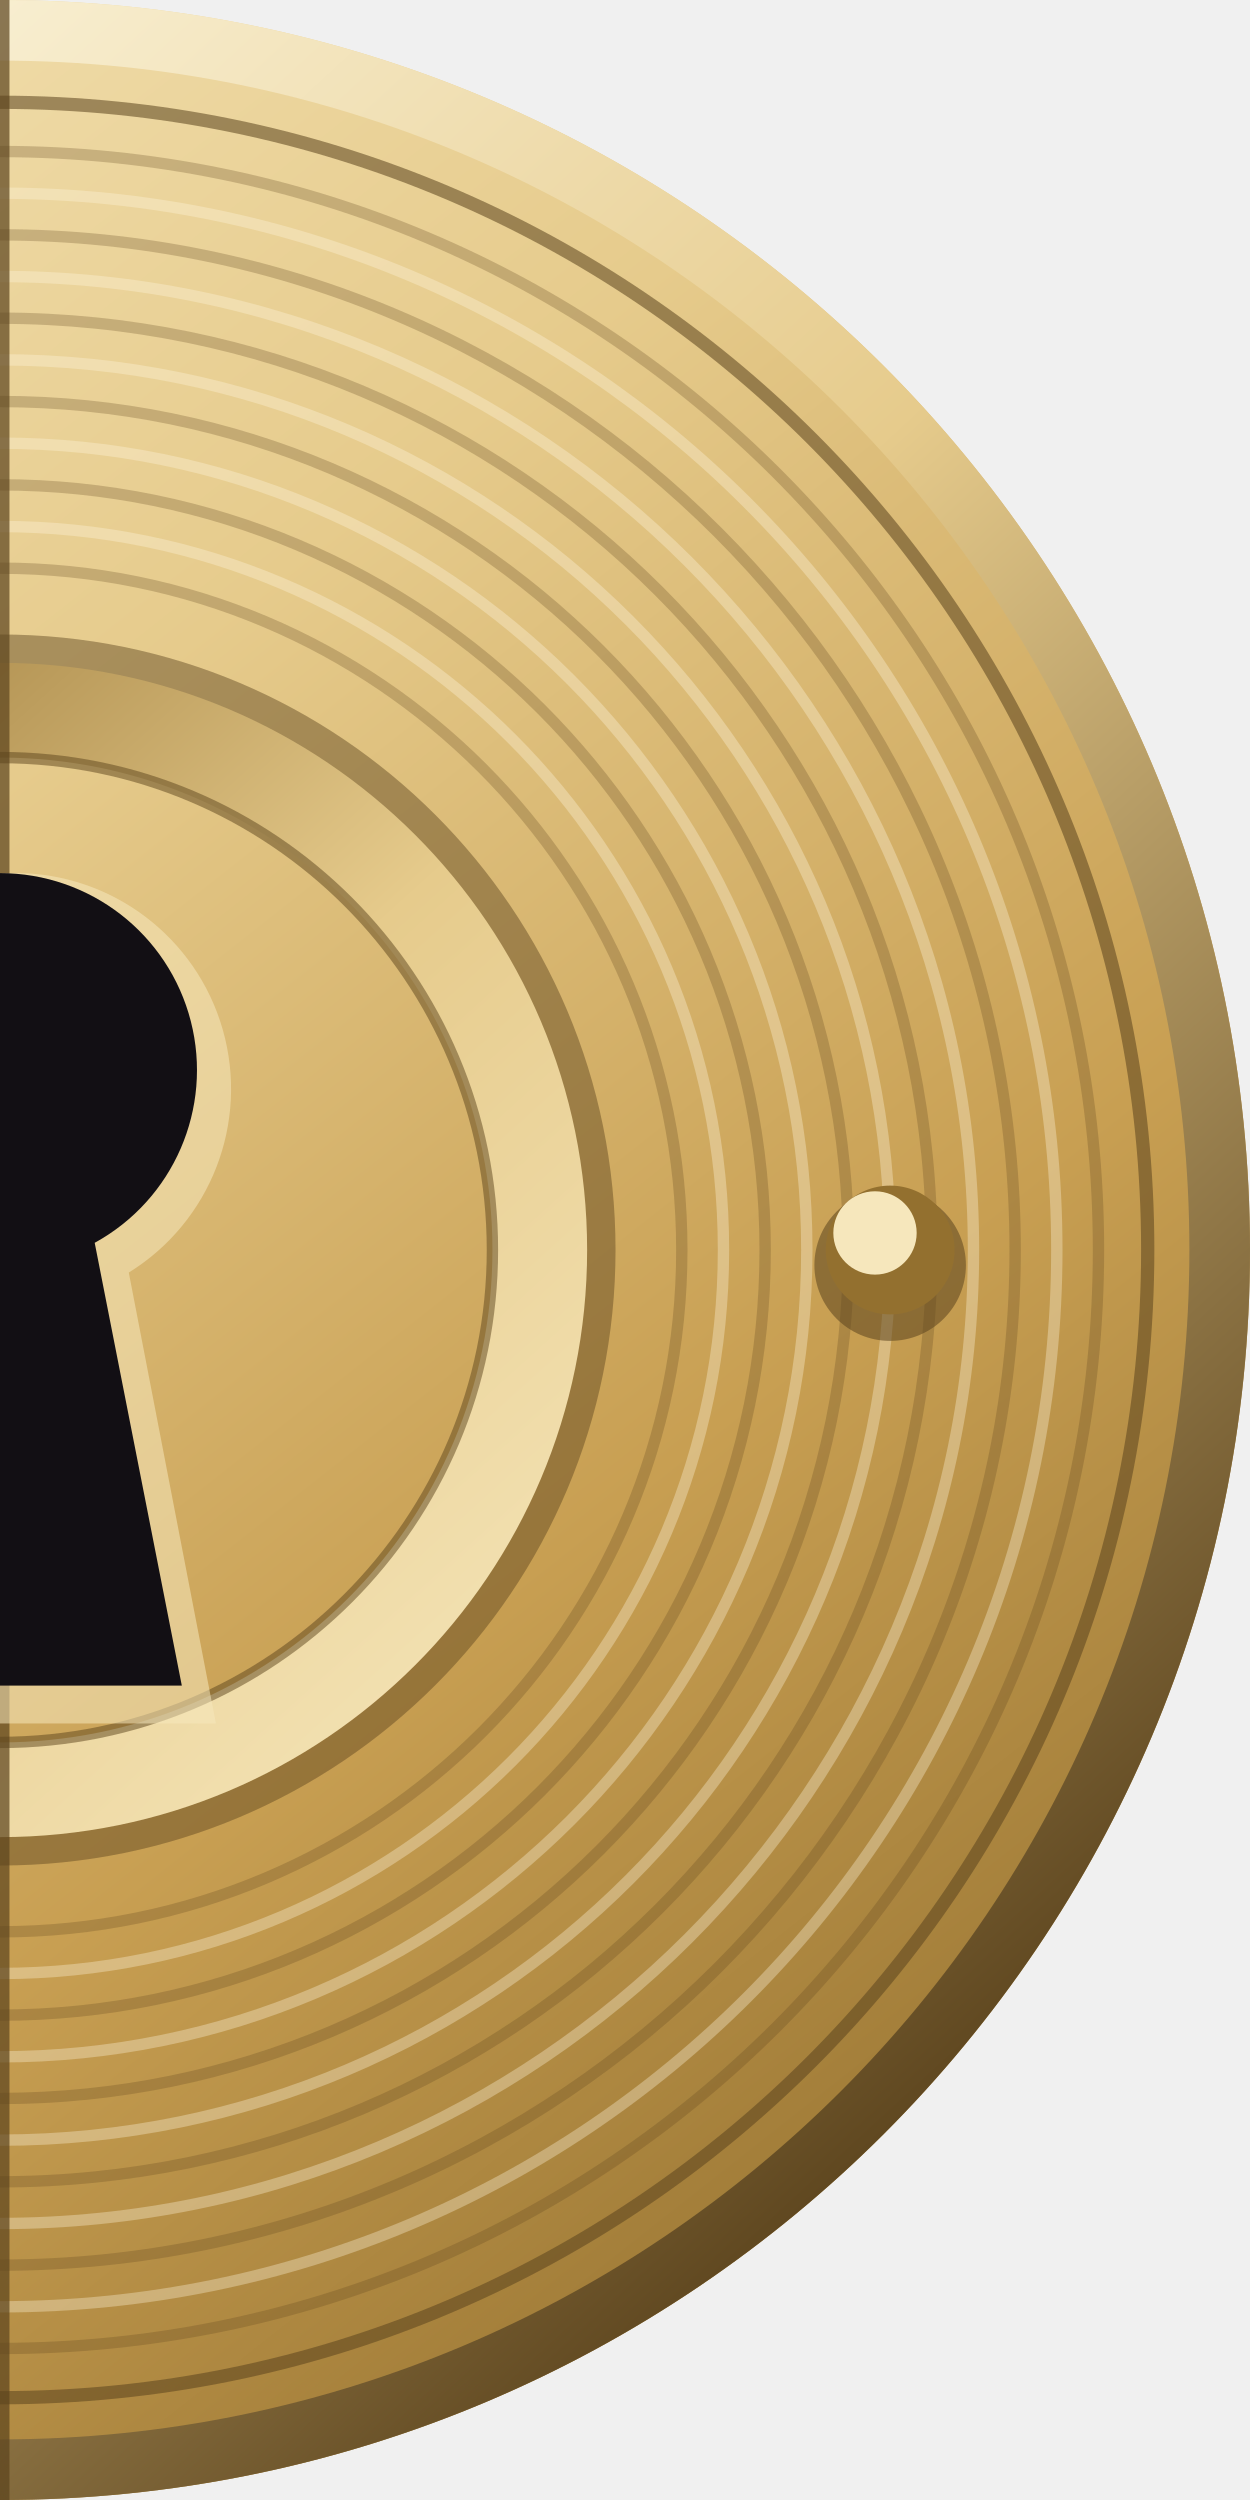
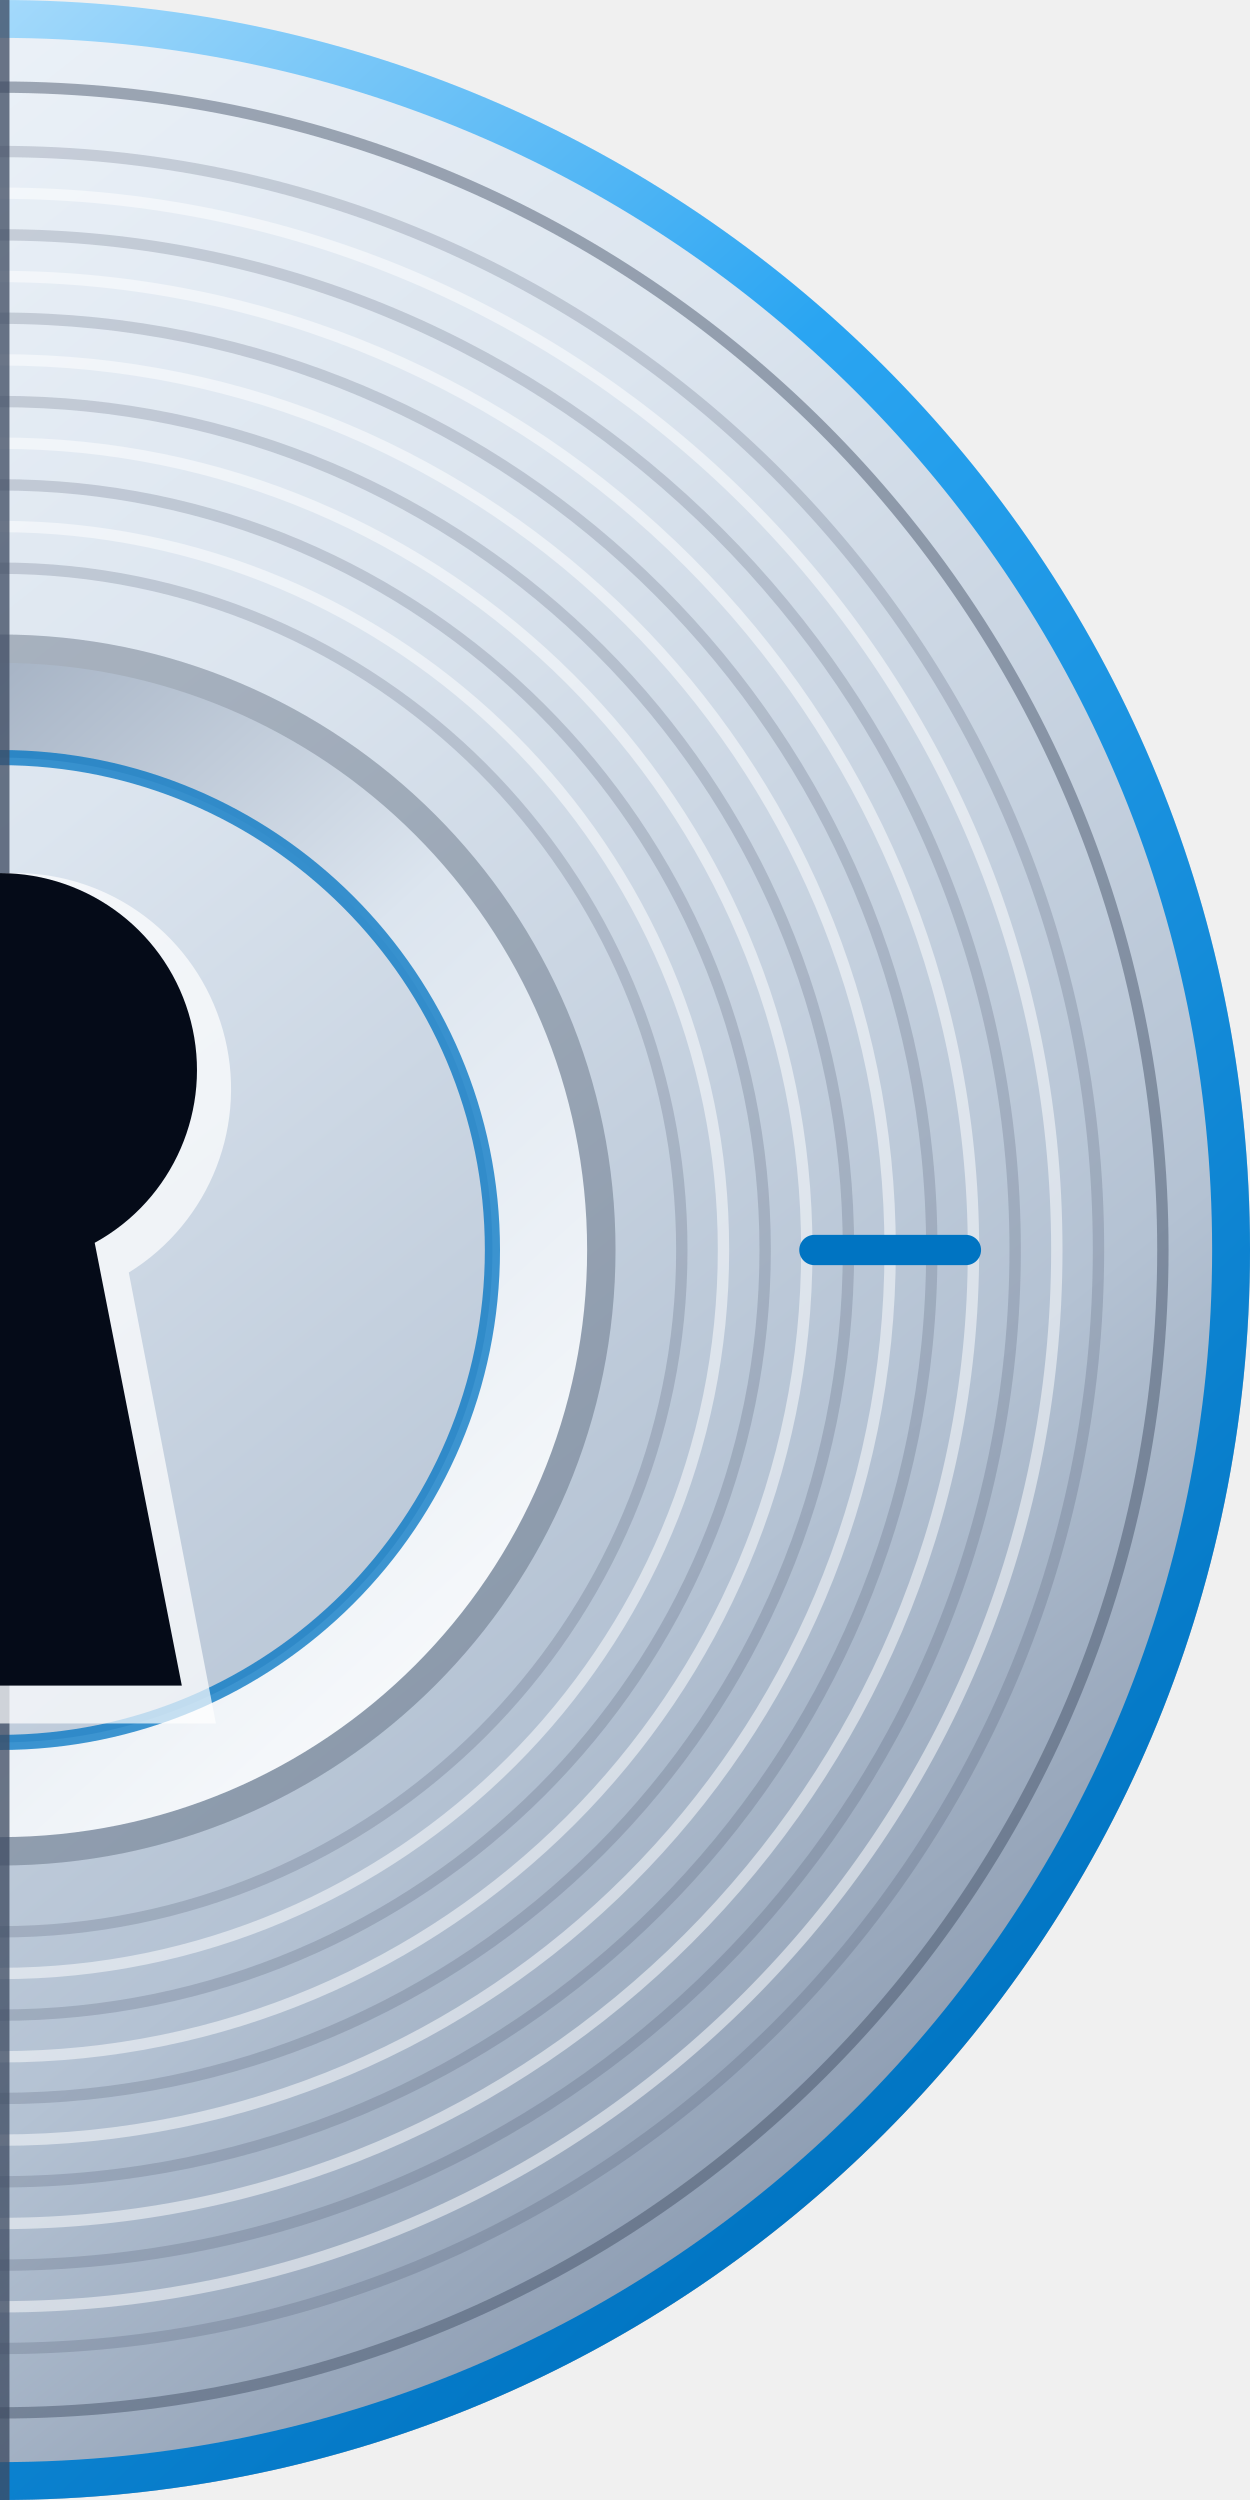
<svg xmlns="http://www.w3.org/2000/svg" viewBox="180 146 66 132" width="66" height="132">
  <defs>
    <linearGradient id="m" gradientUnits="userSpaceOnUse" x1="130" y1="152" x2="226" y2="274">
-       <stop offset="0" stop-color="#F6E7BC" />
-       <stop offset="0.38" stop-color="#E6CB8C" />
-       <stop offset="0.7" stop-color="#C89F52" />
-       <stop offset="1" stop-color="#93702F" />
+       <stop offset="0" stop-color="#F6FAFE" />
+       <stop offset="0.4" stop-color="#DCE5EF" />
+       <stop offset="0.74" stop-color="#B4C2D3" />
+       <stop offset="1" stop-color="#7E8EA5" />
    </linearGradient>
    <linearGradient id="e" gradientUnits="userSpaceOnUse" x1="134" y1="162" x2="226" y2="262">
-       <stop offset="0" stop-color="#FFFCEB" />
-       <stop offset="0.5" stop-color="#E6CB8C" />
-       <stop offset="1" stop-color="#5C441D" />
+       <stop offset="0" stop-color="#DDF2FF" />
+       <stop offset="0.45" stop-color="#2AA5F2" />
+       <stop offset="1" stop-color="#0074C2" />
    </linearGradient>
    <linearGradient id="c" gradientUnits="userSpaceOnUse" x1="152" y1="182" x2="208" y2="244">
-       <stop offset="0" stop-color="#93702F" />
-       <stop offset="0.5" stop-color="#E6CB8C" />
-       <stop offset="1" stop-color="#F6E7BC" />
+       <stop offset="0" stop-color="#7E8EA5" />
+       <stop offset="0.5" stop-color="#DCE5EF" />
+       <stop offset="1" stop-color="#FFFFFF" />
    </linearGradient>
  </defs>
  <path d="M180 146A66 66 0 0 1 180 278Z" fill="url(#m)" />
-   <path d="M180 173.8A38.2 38.2 0 0 1 180 250.2M180 169.4A42.6 42.6 0 0 1 180 254.6M180 165A47 47 0 0 1 180 259M180 160.6A51.4 51.4 0 0 1 180 263.4M180 156.2A55.8 55.8 0 0 1 180 267.8" fill="none" stroke="#FFF8E0" stroke-width="0.6" stroke-opacity="0.34" />
-   <path d="M180 176A36 36 0 0 1 180 248M180 171.6A40.4 40.4 0 0 1 180 252.4M180 167.2A44.8 44.8 0 0 1 180 256.8M180 162.8A49.2 49.2 0 0 1 180 261.2M180 158.4A53.6 53.6 0 0 1 180 265.6M180 154A58 58 0 0 1 180 270" fill="none" stroke="#5C441D" stroke-width="0.6" stroke-opacity="0.26" />
-   <path d="M180 147.6A64.4 64.4 0 0 1 180 276.4" fill="none" stroke="url(#e)" stroke-width="3.2" />
-   <path d="M180 151.4A60.6 60.6 0 0 1 180 272.6" fill="none" stroke="#5C441D" stroke-width="0.7" stroke-opacity="0.55" />
-   <path d="M180 179.5A32.5 32.5 0 0 1 180 244.5Z" fill="#5C441D" fill-opacity="0.45" />
+   <path d="M180 173.8A38.2 38.2 0 0 1 180 250.2M180 169.4A42.6 42.6 0 0 1 180 254.6M180 165A47 47 0 0 1 180 259M180 160.6A51.4 51.4 0 0 1 180 263.4M180 156.2A55.8 55.8 0 0 1 180 267.8" fill="none" stroke="#FFFFFF" stroke-width="0.6" stroke-opacity="0.5" />
+   <path d="M180 176A36 36 0 0 1 180 248M180 171.6A40.4 40.4 0 0 1 180 252.4M180 167.2A44.8 44.8 0 0 1 180 256.8M180 162.8A49.2 49.2 0 0 1 180 261.2M180 158.4A53.6 53.6 0 0 1 180 265.6M180 154A58 58 0 0 1 180 270" fill="none" stroke="#3D4A60" stroke-width="0.6" stroke-opacity="0.2" />
+   <path d="M180 147A65 65 0 0 1 180 277" fill="none" stroke="url(#e)" stroke-width="2" />
+   <path d="M180 150.6A61.4 61.4 0 0 1 180 273.4" fill="none" stroke="#3D4A60" stroke-width="0.6" stroke-opacity="0.45" />
+   <path d="M180 179.5A32.5 32.5 0 0 1 180 244.5Z" fill="#3D4A60" fill-opacity="0.35" />
  <path d="M180 181A31 31 0 0 1 180 243Z" fill="url(#c)" />
  <path d="M180 186A26 26 0 0 1 180 238Z" fill="url(#m)" />
-   <path d="M180 186A26 26 0 0 1 180 238" fill="none" stroke="#5C441D" stroke-width="0.6" stroke-opacity="0.5" />
-   <circle cx="227" cy="212.8" r="4" fill="#5C441D" fill-opacity="0.55" />
-   <circle cx="227" cy="212" r="3.4" fill="#93702F" />
-   <circle cx="226.2" cy="211.1" r="2.2" fill="#F6E7BC" />
-   <path d="M180 146V278" fill="none" stroke="#5C441D" stroke-width="1" stroke-opacity="0.7" />
-   <path d="M174 212.19A11.4 11.4 0 1 1 186 212.19L190.6 236H169.4Z" fill="#F6E7BC" fill-opacity="0.55" transform="translate(0.8 1)" />
-   <path d="M175 211.62A10.4 10.4 0 1 1 185 211.62L189.6 235H170.4Z" fill="#120F14" />
+   <path d="M180 186A26 26 0 0 1 180 238" fill="none" stroke="#0074C2" stroke-width="0.8" stroke-opacity="0.75" />
+   <path d="M223 212H231" fill="none" stroke="#0074C2" stroke-width="1.6" stroke-linecap="round" />
+   <path d="M180 146V278" fill="none" stroke="#3D4A60" stroke-width="1" stroke-opacity="0.75" />
+   <path d="M174 212.19A11.4 11.4 0 1 1 186 212.19L190.6 236H169.4Z" fill="#FFFFFF" fill-opacity="0.7" transform="translate(0.8 1)" />
+   <path d="M175 211.62A10.4 10.4 0 1 1 185 211.62L189.6 235H170.4Z" fill="#050B18" />
</svg>
